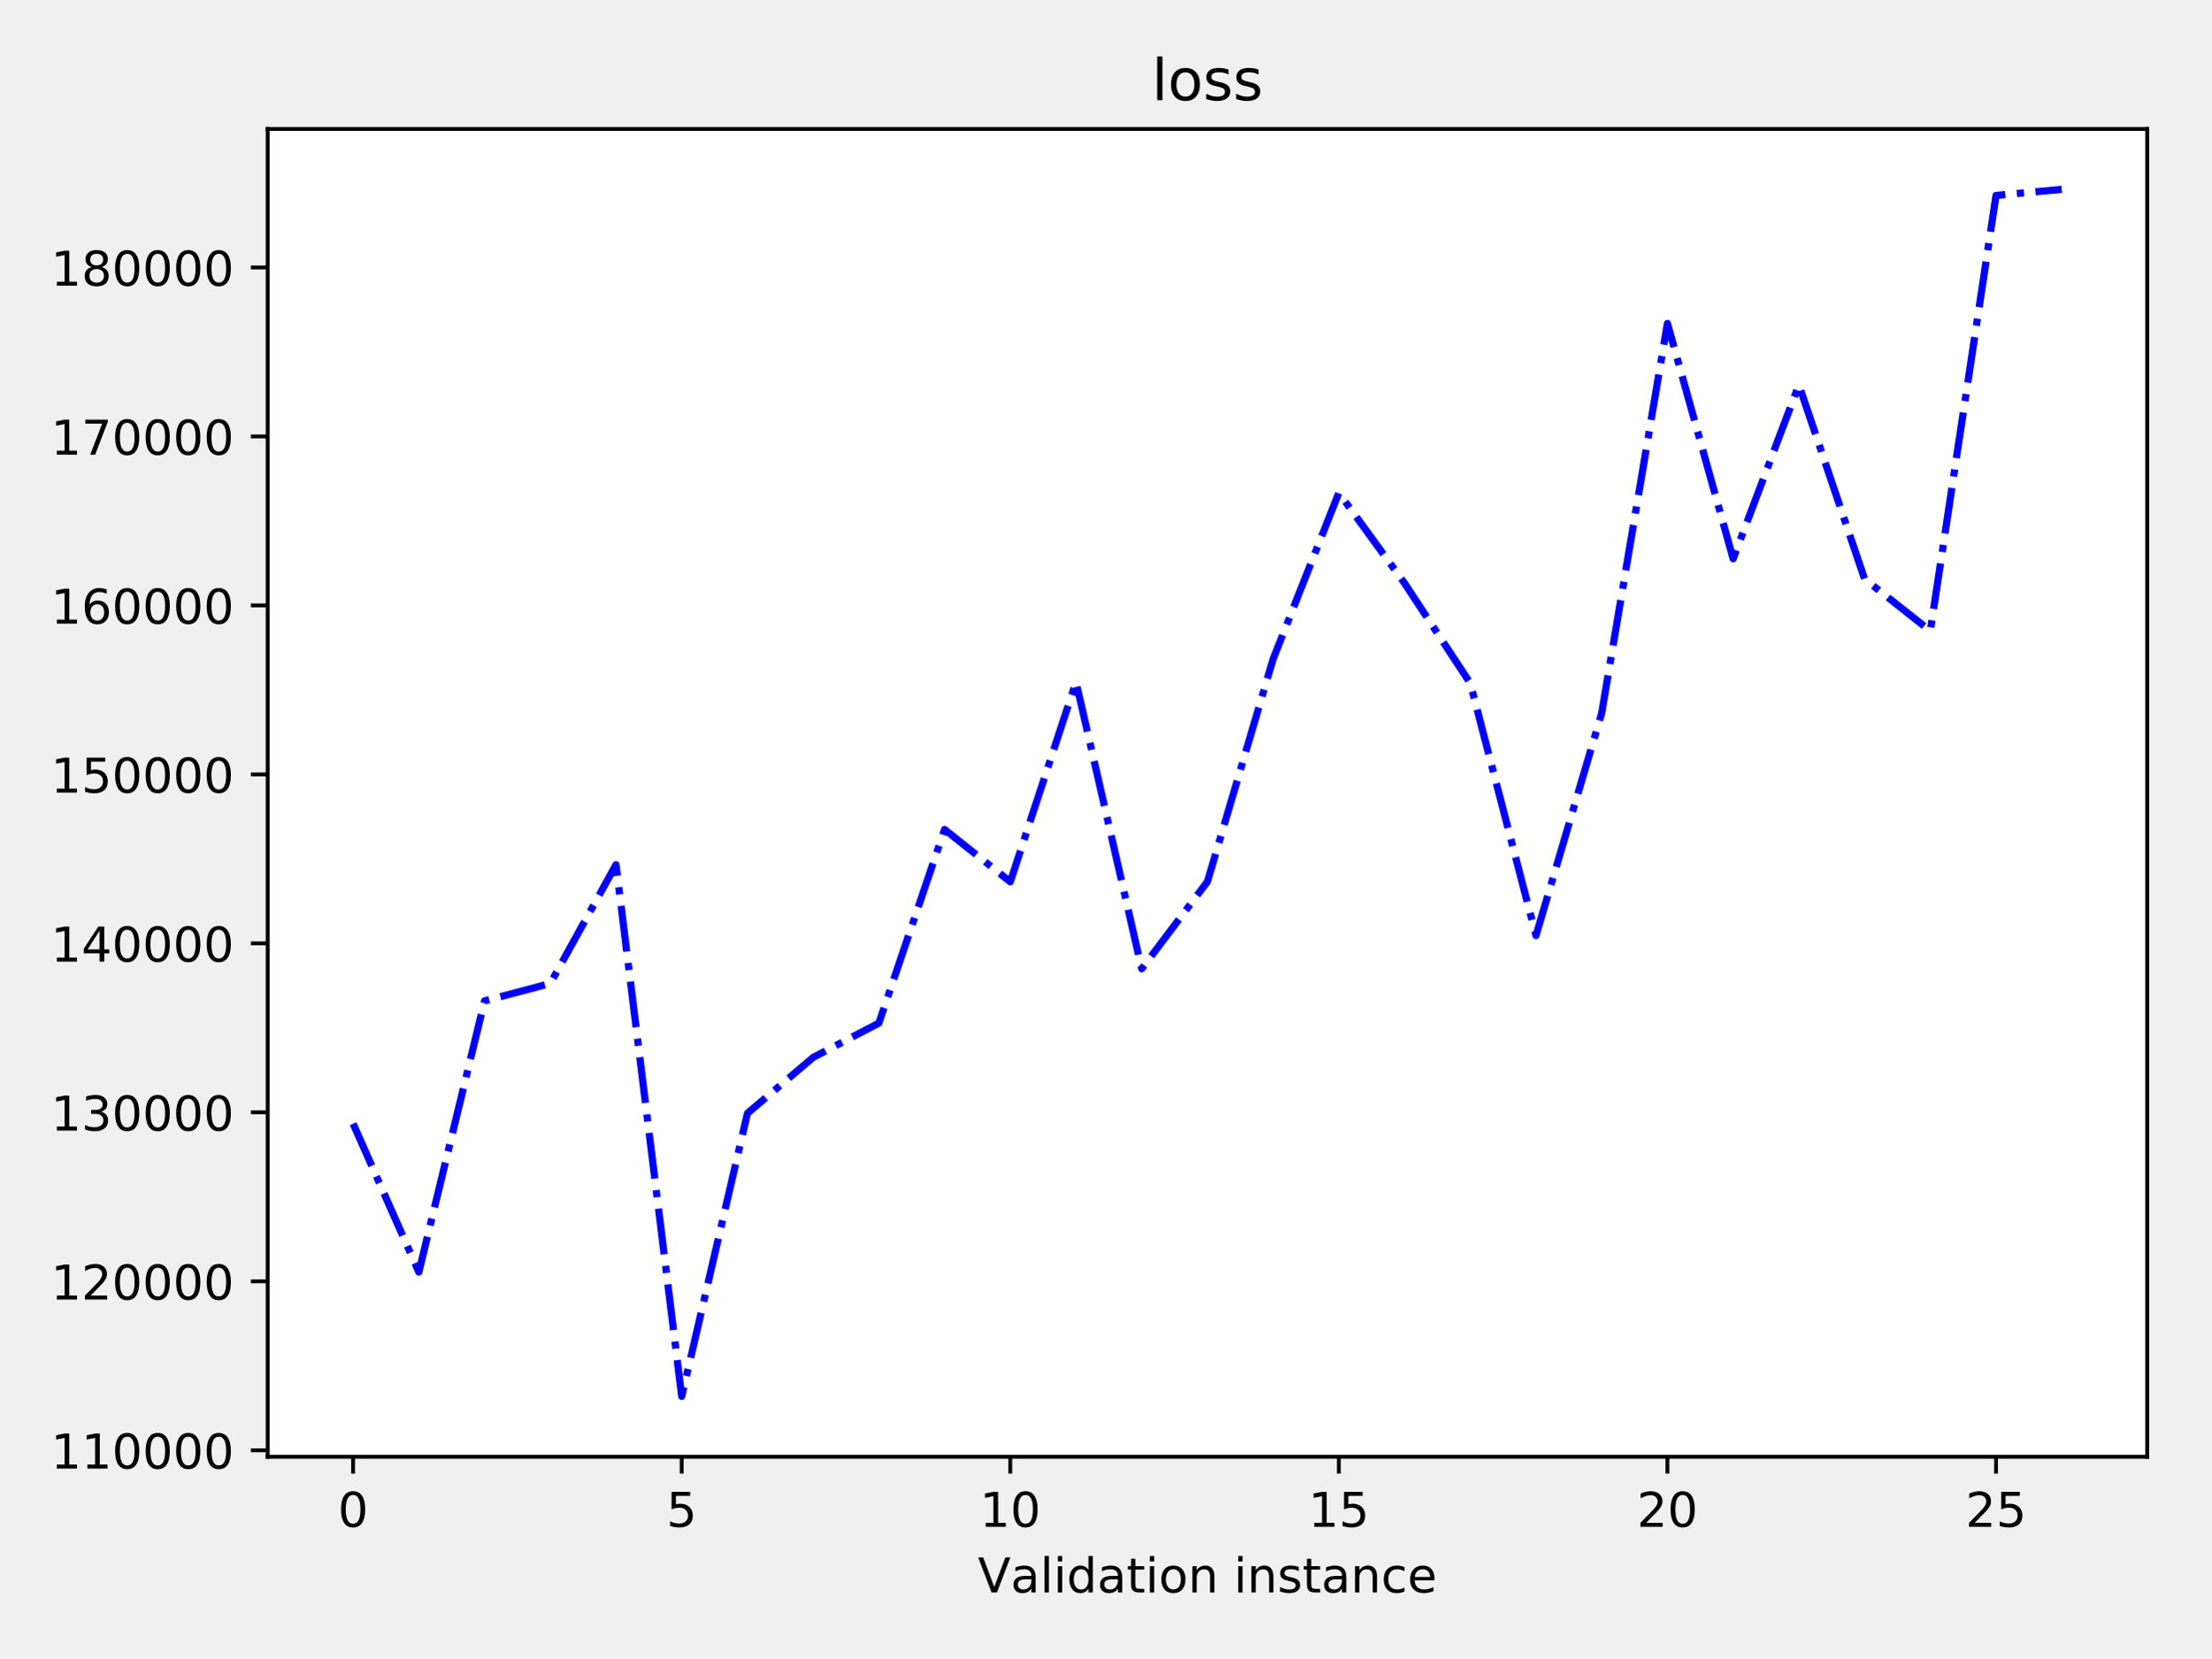
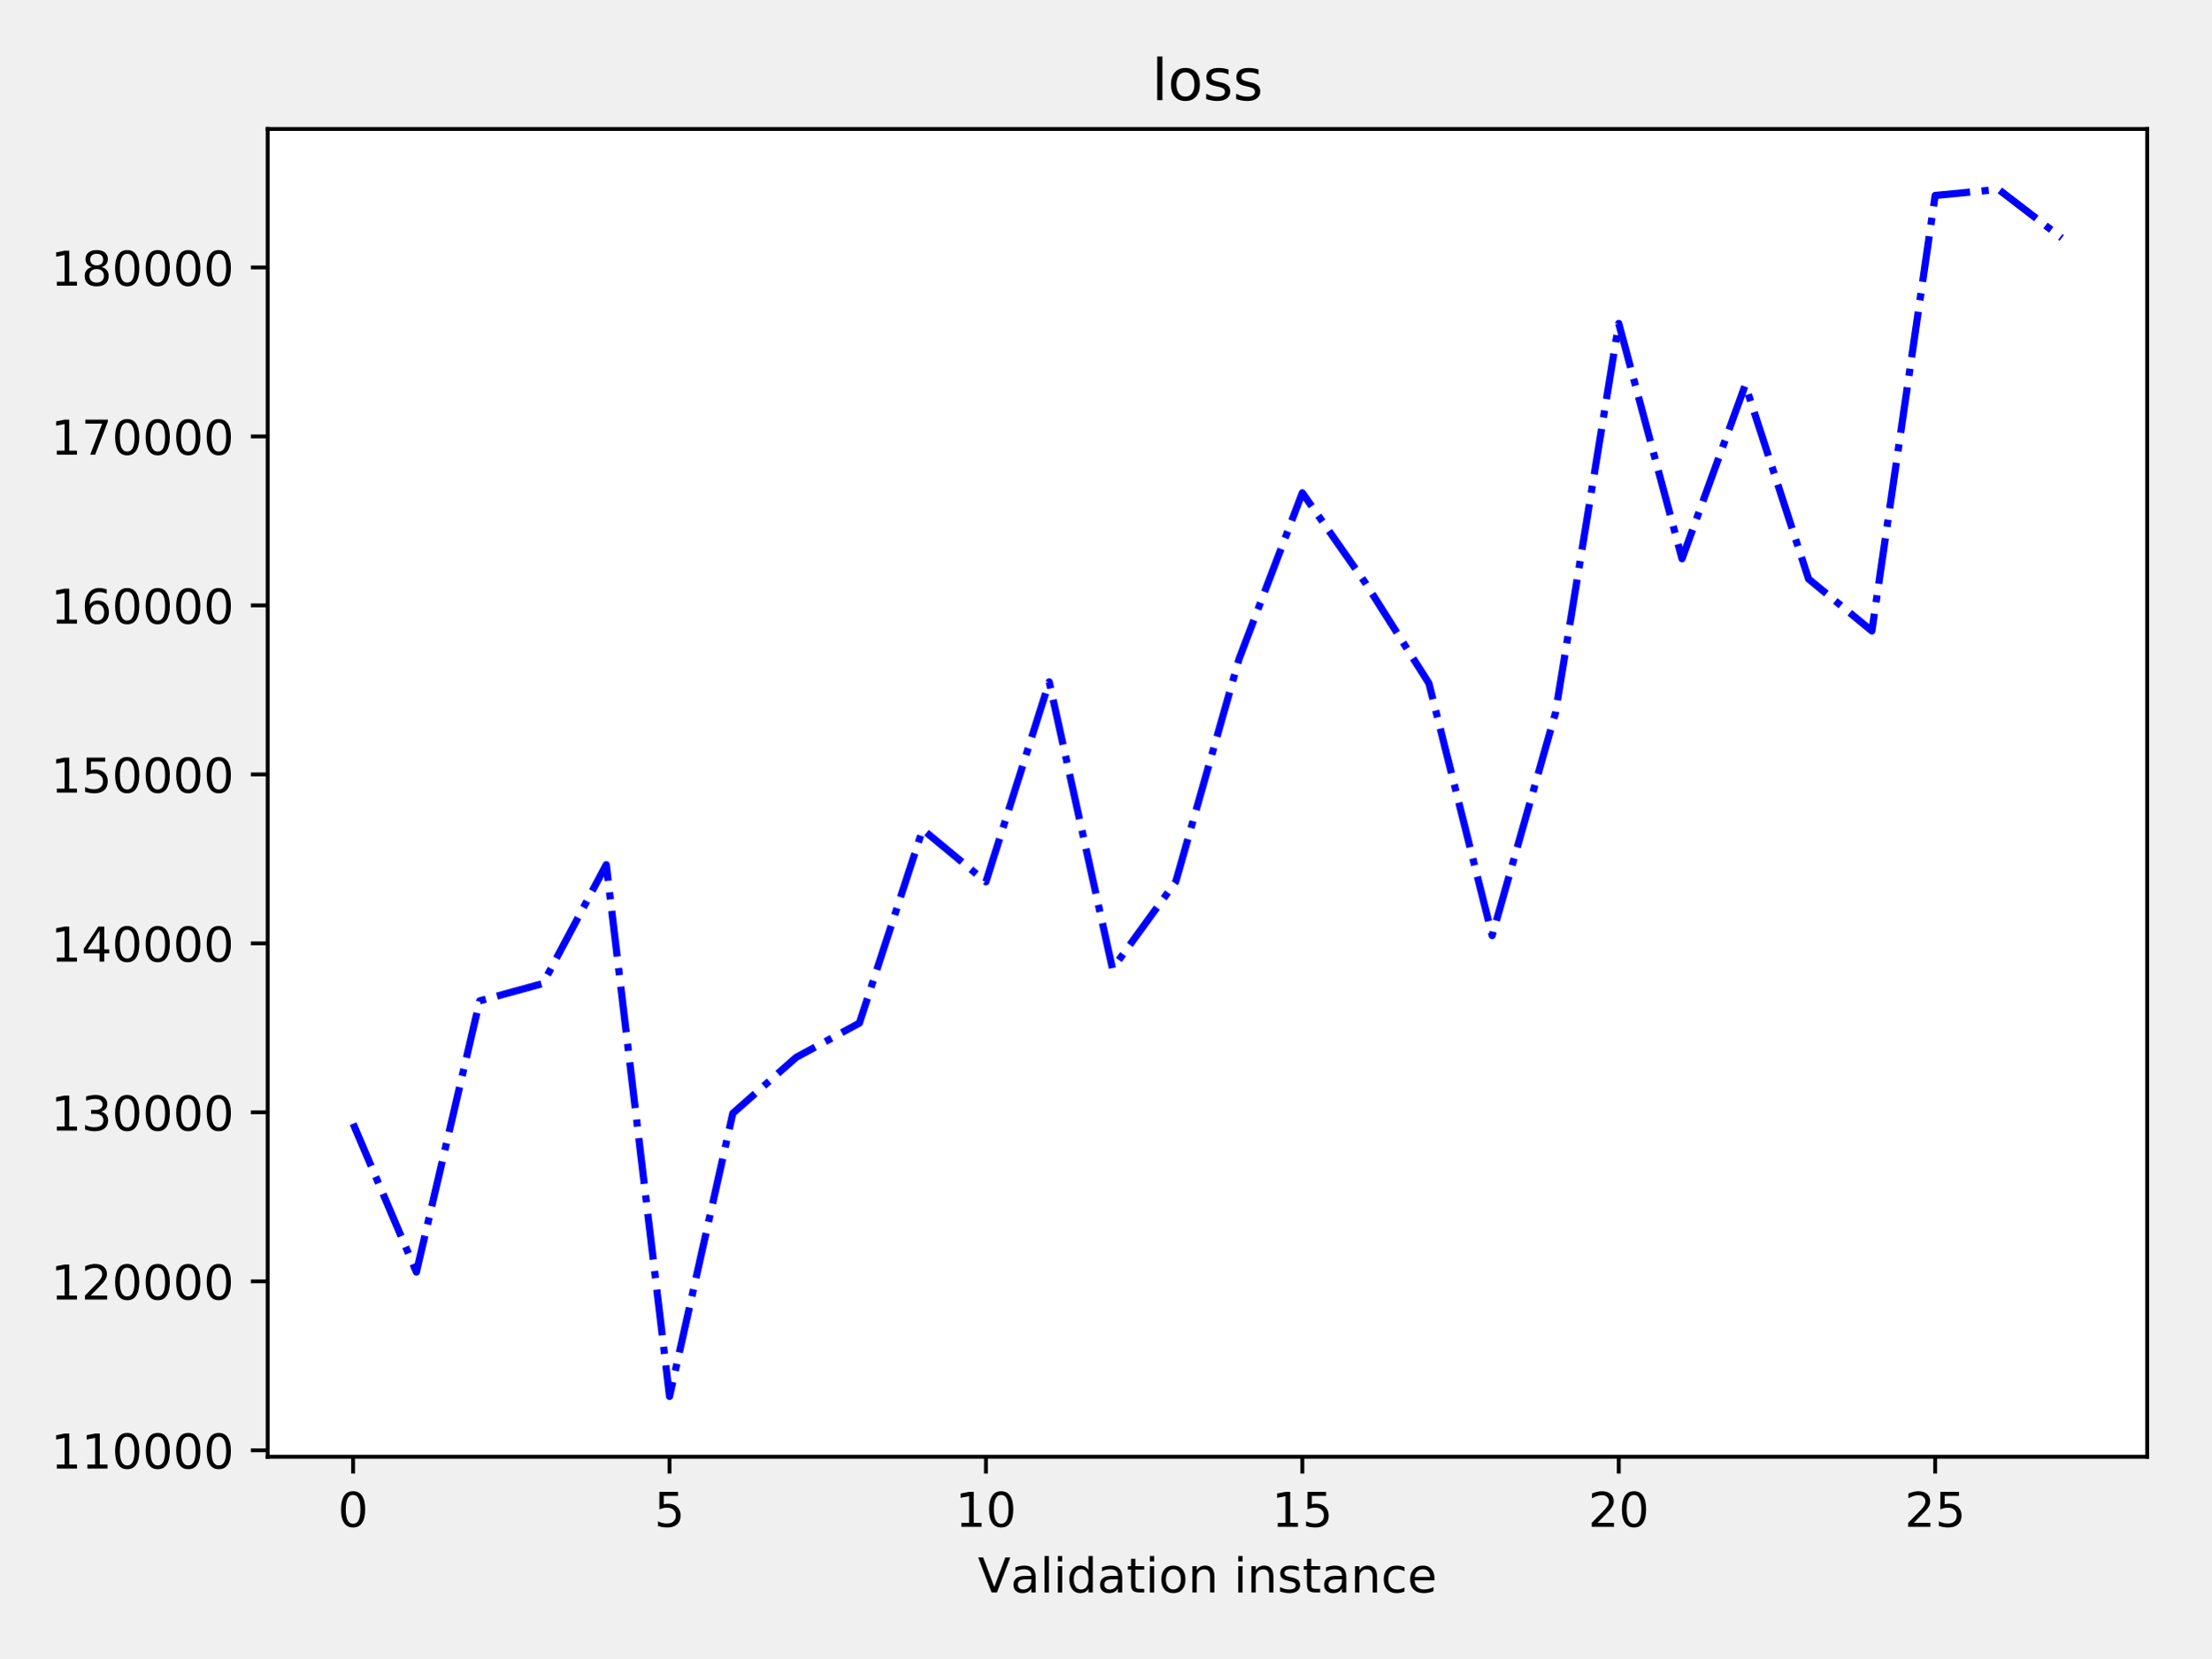
<svg xmlns="http://www.w3.org/2000/svg" xmlns:xlink="http://www.w3.org/1999/xlink" height="345.6pt" version="1.1" viewBox="0 0 460.8 345.6" width="460.8pt">
  <defs>
    <style type="text/css">
*{stroke-linecap:butt;stroke-linejoin:round;}
  </style>
  </defs>
  <g id="figure_1">
    <g id="axes_1">
      <g id="patch_1">
        <path d="M 55.78 303.64  L 447.48 303.64  L 447.48 26.88  L 55.78 26.88  z " style="fill:#ffffff;" />
      </g>
      <g id="matplotlib.axis_1">
        <g id="xtick_1">
          <g id="line2d_1">
            <defs>
-               <path d="M 0 0  L 0 3.5  " id="md291d9da2a" style="stroke:#000000;stroke-width:0.8;" />
-             </defs>
-             <g>
-               <use style="stroke:#000000;stroke-width:0.8;" x="73.585" xlink:href="#md291d9da2a" y="303.64" />
+               <path d="M 0 0  L 0 3.5  " id="m837a4d6645" style="stroke:#000000;stroke-width:0.8;" />
+             </defs>
+             <g>
+               <use style="stroke:#000000;stroke-width:0.8;" x="73.585" xlink:href="#m837a4d6645" y="303.64" />
            </g>
          </g>
          <g id="text_1">
            <defs>
              <path d="M 31.781 66.406  Q 24.172 66.406 20.328 58.906  Q 16.5 51.422 16.5 36.375  Q 16.5 21.391 20.328 13.891  Q 24.172 6.391 31.781 6.391  Q 39.453 6.391 43.281 13.891  Q 47.125 21.391 47.125 36.375  Q 47.125 51.422 43.281 58.906  Q 39.453 66.406 31.781 66.406  z M 31.781 74.219  Q 44.047 74.219 50.516 64.516  Q 56.984 54.828 56.984 36.375  Q 56.984 17.969 50.516 8.266  Q 44.047 -1.422 31.781 -1.422  Q 19.531 -1.422 13.062 8.266  Q 6.594 17.969 6.594 36.375  Q 6.594 54.828 13.062 64.516  Q 19.531 74.219 31.781 74.219  z " id="DejaVuSans-30" />
            </defs>
            <g transform="translate(70.40329 318.2384)scale(0.1 -0.1)">
              <use xlink:href="#DejaVuSans-30" />
            </g>
          </g>
        </g>
        <g id="xtick_2">
          <g id="line2d_2">
            <g>
-               <use style="stroke:#000000;stroke-width:0.8;" x="142.064" xlink:href="#md291d9da2a" y="303.64" />
+               <use style="stroke:#000000;stroke-width:0.8;" x="139.527" xlink:href="#m837a4d6645" y="303.64" />
            </g>
          </g>
          <g id="text_2">
            <defs>
              <path d="M 10.797 72.906  L 49.516 72.906  L 49.516 64.594  L 19.828 64.594  L 19.828 46.734  Q 21.969 47.469 24.109 47.828  Q 26.266 48.188 28.422 48.188  Q 40.625 48.188 47.75 41.5  Q 54.891 34.812 54.891 23.391  Q 54.891 11.625 47.562 5.094  Q 40.234 -1.422 26.906 -1.422  Q 22.312 -1.422 17.547 -0.641  Q 12.797 0.141 7.719 1.703  L 7.719 11.625  Q 12.109 9.234 16.797 8.062  Q 21.484 6.891 26.703 6.891  Q 35.156 6.891 40.078 11.328  Q 45.016 15.766 45.016 23.391  Q 45.016 31 40.078 35.438  Q 35.156 39.891 26.703 39.891  Q 22.75 39.891 18.812 39.016  Q 14.891 38.141 10.797 36.281  z " id="DejaVuSans-35" />
            </defs>
-             <g transform="translate(138.8823 318.2384)scale(0.1 -0.1)">
+             <g transform="translate(136.3461 318.2384)scale(0.1 -0.1)">
              <use xlink:href="#DejaVuSans-35" />
            </g>
          </g>
        </g>
        <g id="xtick_3">
          <g id="line2d_3">
            <g>
-               <use style="stroke:#000000;stroke-width:0.8;" x="210.543" xlink:href="#md291d9da2a" y="303.64" />
+               <use style="stroke:#000000;stroke-width:0.8;" x="205.47" xlink:href="#m837a4d6645" y="303.64" />
            </g>
          </g>
          <g id="text_3">
            <defs>
              <path d="M 12.406 8.297  L 28.516 8.297  L 28.516 63.922  L 10.984 60.406  L 10.984 69.391  L 28.422 72.906  L 38.281 72.906  L 38.281 8.297  L 54.391 8.297  L 54.391 0  L 12.406 0  z " id="DejaVuSans-31" />
            </defs>
-             <g transform="translate(204.1801 318.2384)scale(0.1 -0.1)">
+             <g transform="translate(199.1076 318.2384)scale(0.1 -0.1)">
              <use xlink:href="#DejaVuSans-31" />
              <use x="63.623" xlink:href="#DejaVuSans-30" />
            </g>
          </g>
        </g>
        <g id="xtick_4">
          <g id="line2d_4">
            <g>
-               <use style="stroke:#000000;stroke-width:0.8;" x="279.022" xlink:href="#md291d9da2a" y="303.64" />
+               <use style="stroke:#000000;stroke-width:0.8;" x="271.413" xlink:href="#m837a4d6645" y="303.64" />
            </g>
          </g>
          <g id="text_4">
-             <g transform="translate(272.6591 318.2384)scale(0.1 -0.1)">
+             <g transform="translate(265.0503 318.2384)scale(0.1 -0.1)">
              <use xlink:href="#DejaVuSans-31" />
              <use x="63.623" xlink:href="#DejaVuSans-35" />
            </g>
          </g>
        </g>
        <g id="xtick_5">
          <g id="line2d_5">
            <g>
-               <use style="stroke:#000000;stroke-width:0.8;" x="347.501" xlink:href="#md291d9da2a" y="303.64" />
+               <use style="stroke:#000000;stroke-width:0.8;" x="337.356" xlink:href="#m837a4d6645" y="303.64" />
            </g>
          </g>
          <g id="text_5">
            <defs>
              <path d="M 19.188 8.297  L 53.609 8.297  L 53.609 0  L 7.328 0  L 7.328 8.297  Q 12.938 14.109 22.625 23.891  Q 32.328 33.688 34.812 36.531  Q 39.547 41.844 41.422 45.531  Q 43.312 49.219 43.312 52.781  Q 43.312 58.594 39.234 62.25  Q 35.156 65.922 28.609 65.922  Q 23.969 65.922 18.812 64.312  Q 13.672 62.703 7.812 59.422  L 7.812 69.391  Q 13.766 71.781 18.938 73  Q 24.125 74.219 28.422 74.219  Q 39.75 74.219 46.484 68.547  Q 53.219 62.891 53.219 53.422  Q 53.219 48.922 51.531 44.891  Q 49.859 40.875 45.406 35.406  Q 44.188 33.984 37.641 27.219  Q 31.109 20.453 19.188 8.297  z " id="DejaVuSans-32" />
            </defs>
-             <g transform="translate(341.1381 318.2384)scale(0.1 -0.1)">
+             <g transform="translate(330.9931 318.2384)scale(0.1 -0.1)">
              <use xlink:href="#DejaVuSans-32" />
              <use x="63.623" xlink:href="#DejaVuSans-30" />
            </g>
          </g>
        </g>
        <g id="xtick_6">
          <g id="line2d_6">
            <g>
-               <use style="stroke:#000000;stroke-width:0.8;" x="415.98" xlink:href="#md291d9da2a" y="303.64" />
+               <use style="stroke:#000000;stroke-width:0.8;" x="403.298" xlink:href="#m837a4d6645" y="303.64" />
            </g>
          </g>
          <g id="text_6">
-             <g transform="translate(409.6171 318.2384)scale(0.1 -0.1)">
+             <g transform="translate(396.9359 318.2384)scale(0.1 -0.1)">
              <use xlink:href="#DejaVuSans-32" />
              <use x="63.623" xlink:href="#DejaVuSans-35" />
            </g>
          </g>
        </g>
        <g id="text_7">
          <defs>
            <path d="M 28.609 0  L 0.781 72.906  L 11.078 72.906  L 34.188 11.531  L 57.328 72.906  L 67.578 72.906  L 39.797 0  z " id="DejaVuSans-56" />
            <path d="M 34.281 27.484  Q 23.391 27.484 19.188 25  Q 14.984 22.516 14.984 16.5  Q 14.984 11.719 18.141 8.906  Q 21.297 6.109 26.703 6.109  Q 34.188 6.109 38.703 11.406  Q 43.219 16.703 43.219 25.484  L 43.219 27.484  z M 52.203 31.203  L 52.203 0  L 43.219 0  L 43.219 8.297  Q 40.141 3.328 35.547 0.953  Q 30.953 -1.422 24.312 -1.422  Q 15.922 -1.422 10.953 3.297  Q 6 8.016 6 15.922  Q 6 25.141 12.172 29.828  Q 18.359 34.516 30.609 34.516  L 43.219 34.516  L 43.219 35.406  Q 43.219 41.609 39.141 45  Q 35.062 48.391 27.688 48.391  Q 23 48.391 18.547 47.266  Q 14.109 46.141 10.016 43.891  L 10.016 52.203  Q 14.938 54.109 19.578 55.047  Q 24.219 56 28.609 56  Q 40.484 56 46.344 49.844  Q 52.203 43.703 52.203 31.203  z " id="DejaVuSans-61" />
            <path d="M 9.422 75.984  L 18.406 75.984  L 18.406 0  L 9.422 0  z " id="DejaVuSans-6c" />
            <path d="M 9.422 54.688  L 18.406 54.688  L 18.406 0  L 9.422 0  z M 9.422 75.984  L 18.406 75.984  L 18.406 64.594  L 9.422 64.594  z " id="DejaVuSans-69" />
            <path d="M 45.406 46.391  L 45.406 75.984  L 54.391 75.984  L 54.391 0  L 45.406 0  L 45.406 8.203  Q 42.578 3.328 38.25 0.953  Q 33.938 -1.422 27.875 -1.422  Q 17.969 -1.422 11.734 6.484  Q 5.516 14.406 5.516 27.297  Q 5.516 40.188 11.734 48.094  Q 17.969 56 27.875 56  Q 33.938 56 38.25 53.625  Q 42.578 51.266 45.406 46.391  z M 14.797 27.297  Q 14.797 17.391 18.875 11.75  Q 22.953 6.109 30.078 6.109  Q 37.203 6.109 41.297 11.75  Q 45.406 17.391 45.406 27.297  Q 45.406 37.203 41.297 42.844  Q 37.203 48.484 30.078 48.484  Q 22.953 48.484 18.875 42.844  Q 14.797 37.203 14.797 27.297  z " id="DejaVuSans-64" />
            <path d="M 18.312 70.219  L 18.312 54.688  L 36.812 54.688  L 36.812 47.703  L 18.312 47.703  L 18.312 18.016  Q 18.312 11.328 20.141 9.422  Q 21.969 7.516 27.594 7.516  L 36.812 7.516  L 36.812 0  L 27.594 0  Q 17.188 0 13.234 3.875  Q 9.281 7.766 9.281 18.016  L 9.281 47.703  L 2.688 47.703  L 2.688 54.688  L 9.281 54.688  L 9.281 70.219  z " id="DejaVuSans-74" />
            <path d="M 30.609 48.391  Q 23.391 48.391 19.188 42.75  Q 14.984 37.109 14.984 27.297  Q 14.984 17.484 19.156 11.844  Q 23.344 6.203 30.609 6.203  Q 37.797 6.203 41.984 11.859  Q 46.188 17.531 46.188 27.297  Q 46.188 37.016 41.984 42.703  Q 37.797 48.391 30.609 48.391  z M 30.609 56  Q 42.328 56 49.016 48.375  Q 55.719 40.766 55.719 27.297  Q 55.719 13.875 49.016 6.219  Q 42.328 -1.422 30.609 -1.422  Q 18.844 -1.422 12.172 6.219  Q 5.516 13.875 5.516 27.297  Q 5.516 40.766 12.172 48.375  Q 18.844 56 30.609 56  z " id="DejaVuSans-6f" />
            <path d="M 54.891 33.016  L 54.891 0  L 45.906 0  L 45.906 32.719  Q 45.906 40.484 42.875 44.328  Q 39.844 48.188 33.797 48.188  Q 26.516 48.188 22.312 43.547  Q 18.109 38.922 18.109 30.906  L 18.109 0  L 9.078 0  L 9.078 54.688  L 18.109 54.688  L 18.109 46.188  Q 21.344 51.125 25.703 53.562  Q 30.078 56 35.797 56  Q 45.219 56 50.047 50.172  Q 54.891 44.344 54.891 33.016  z " id="DejaVuSans-6e" />
            <path id="DejaVuSans-20" />
            <path d="M 44.281 53.078  L 44.281 44.578  Q 40.484 46.531 36.375 47.5  Q 32.281 48.484 27.875 48.484  Q 21.188 48.484 17.844 46.438  Q 14.5 44.391 14.5 40.281  Q 14.5 37.156 16.891 35.375  Q 19.281 33.594 26.516 31.984  L 29.594 31.297  Q 39.156 29.25 43.188 25.516  Q 47.219 21.781 47.219 15.094  Q 47.219 7.469 41.188 3.016  Q 35.156 -1.422 24.609 -1.422  Q 20.219 -1.422 15.453 -0.562  Q 10.688 0.297 5.422 2  L 5.422 11.281  Q 10.406 8.688 15.234 7.391  Q 20.062 6.109 24.812 6.109  Q 31.156 6.109 34.562 8.281  Q 37.984 10.453 37.984 14.406  Q 37.984 18.062 35.516 20.016  Q 33.062 21.969 24.703 23.781  L 21.578 24.516  Q 13.234 26.266 9.516 29.906  Q 5.812 33.547 5.812 39.891  Q 5.812 47.609 11.281 51.797  Q 16.75 56 26.812 56  Q 31.781 56 36.172 55.266  Q 40.578 54.547 44.281 53.078  z " id="DejaVuSans-73" />
            <path d="M 48.781 52.594  L 48.781 44.188  Q 44.969 46.297 41.141 47.344  Q 37.312 48.391 33.406 48.391  Q 24.656 48.391 19.812 42.844  Q 14.984 37.312 14.984 27.297  Q 14.984 17.281 19.812 11.734  Q 24.656 6.203 33.406 6.203  Q 37.312 6.203 41.141 7.25  Q 44.969 8.297 48.781 10.406  L 48.781 2.094  Q 45.016 0.344 40.984 -0.531  Q 36.969 -1.422 32.422 -1.422  Q 20.062 -1.422 12.781 6.344  Q 5.516 14.109 5.516 27.297  Q 5.516 40.672 12.859 48.328  Q 20.219 56 33.016 56  Q 37.156 56 41.109 55.141  Q 45.062 54.297 48.781 52.594  z " id="DejaVuSans-63" />
            <path d="M 56.203 29.594  L 56.203 25.203  L 14.891 25.203  Q 15.484 15.922 20.484 11.062  Q 25.484 6.203 34.422 6.203  Q 39.594 6.203 44.453 7.469  Q 49.312 8.734 54.109 11.281  L 54.109 2.781  Q 49.266 0.734 44.188 -0.344  Q 39.109 -1.422 33.891 -1.422  Q 20.797 -1.422 13.156 6.188  Q 5.516 13.812 5.516 26.812  Q 5.516 40.234 12.766 48.109  Q 20.016 56 32.328 56  Q 43.359 56 49.781 48.891  Q 56.203 41.797 56.203 29.594  z M 47.219 32.234  Q 47.125 39.594 43.094 43.984  Q 39.062 48.391 32.422 48.391  Q 24.906 48.391 20.391 44.141  Q 15.875 39.891 15.188 32.172  z " id="DejaVuSans-65" />
          </defs>
          <g transform="translate(203.787 331.9166)scale(0.1 -0.1)">
            <use xlink:href="#DejaVuSans-56" />
            <use x="68.299" xlink:href="#DejaVuSans-61" />
            <use x="129.578" xlink:href="#DejaVuSans-6c" />
            <use x="157.361" xlink:href="#DejaVuSans-69" />
            <use x="185.145" xlink:href="#DejaVuSans-64" />
            <use x="248.621" xlink:href="#DejaVuSans-61" />
            <use x="309.9" xlink:href="#DejaVuSans-74" />
            <use x="349.109" xlink:href="#DejaVuSans-69" />
            <use x="376.893" xlink:href="#DejaVuSans-6f" />
            <use x="438.074" xlink:href="#DejaVuSans-6e" />
            <use x="501.453" xlink:href="#DejaVuSans-20" />
            <use x="533.24" xlink:href="#DejaVuSans-69" />
            <use x="561.023" xlink:href="#DejaVuSans-6e" />
            <use x="624.402" xlink:href="#DejaVuSans-73" />
            <use x="676.502" xlink:href="#DejaVuSans-74" />
            <use x="715.711" xlink:href="#DejaVuSans-61" />
            <use x="776.99" xlink:href="#DejaVuSans-6e" />
            <use x="840.369" xlink:href="#DejaVuSans-63" />
            <use x="895.35" xlink:href="#DejaVuSans-65" />
          </g>
        </g>
      </g>
      <g id="matplotlib.axis_2">
        <g id="ytick_1">
          <g id="line2d_7">
            <defs>
-               <path d="M 0 0  L -3.5 0  " id="mc76e5c2cfd" style="stroke:#000000;stroke-width:0.8;" />
-             </defs>
-             <g>
-               <use style="stroke:#000000;stroke-width:0.8;" x="55.78" xlink:href="#mc76e5c2cfd" y="302.29" />
+               <path d="M 0 0  L -3.5 0  " id="md13f7407c5" style="stroke:#000000;stroke-width:0.8;" />
+             </defs>
+             <g>
+               <use style="stroke:#000000;stroke-width:0.8;" x="55.78" xlink:href="#md13f7407c5" y="302.29" />
            </g>
          </g>
          <g id="text_8">
            <g transform="translate(10.605 306.0896)scale(0.1 -0.1)">
              <use xlink:href="#DejaVuSans-31" />
              <use x="63.623" xlink:href="#DejaVuSans-31" />
              <use x="127.246" xlink:href="#DejaVuSans-30" />
              <use x="190.869" xlink:href="#DejaVuSans-30" />
              <use x="254.492" xlink:href="#DejaVuSans-30" />
              <use x="318.115" xlink:href="#DejaVuSans-30" />
            </g>
          </g>
        </g>
        <g id="ytick_2">
          <g id="line2d_8">
            <g>
-               <use style="stroke:#000000;stroke-width:0.8;" x="55.78" xlink:href="#mc76e5c2cfd" y="267.069" />
+               <use style="stroke:#000000;stroke-width:0.8;" x="55.78" xlink:href="#md13f7407c5" y="267.069" />
            </g>
          </g>
          <g id="text_9">
            <g transform="translate(10.605 270.8682)scale(0.1 -0.1)">
              <use xlink:href="#DejaVuSans-31" />
              <use x="63.623" xlink:href="#DejaVuSans-32" />
              <use x="127.246" xlink:href="#DejaVuSans-30" />
              <use x="190.869" xlink:href="#DejaVuSans-30" />
              <use x="254.492" xlink:href="#DejaVuSans-30" />
              <use x="318.115" xlink:href="#DejaVuSans-30" />
            </g>
          </g>
        </g>
        <g id="ytick_3">
          <g id="line2d_9">
            <g>
-               <use style="stroke:#000000;stroke-width:0.8;" x="55.78" xlink:href="#mc76e5c2cfd" y="231.848" />
+               <use style="stroke:#000000;stroke-width:0.8;" x="55.78" xlink:href="#md13f7407c5" y="231.848" />
            </g>
          </g>
          <g id="text_10">
            <defs>
              <path d="M 40.578 39.312  Q 47.656 37.797 51.625 33  Q 55.609 28.219 55.609 21.188  Q 55.609 10.406 48.188 4.484  Q 40.766 -1.422 27.094 -1.422  Q 22.516 -1.422 17.656 -0.516  Q 12.797 0.391 7.625 2.203  L 7.625 11.719  Q 11.719 9.328 16.594 8.109  Q 21.484 6.891 26.812 6.891  Q 36.078 6.891 40.938 10.547  Q 45.797 14.203 45.797 21.188  Q 45.797 27.641 41.281 31.266  Q 36.766 34.906 28.719 34.906  L 20.219 34.906  L 20.219 43.016  L 29.109 43.016  Q 36.375 43.016 40.234 45.922  Q 44.094 48.828 44.094 54.297  Q 44.094 59.906 40.109 62.906  Q 36.141 65.922 28.719 65.922  Q 24.656 65.922 20.016 65.031  Q 15.375 64.156 9.812 62.312  L 9.812 71.094  Q 15.438 72.656 20.344 73.438  Q 25.25 74.219 29.594 74.219  Q 40.828 74.219 47.359 69.109  Q 53.906 64.016 53.906 55.328  Q 53.906 49.266 50.438 45.094  Q 46.969 40.922 40.578 39.312  z " id="DejaVuSans-33" />
            </defs>
            <g transform="translate(10.605 235.6469)scale(0.1 -0.1)">
              <use xlink:href="#DejaVuSans-31" />
              <use x="63.623" xlink:href="#DejaVuSans-33" />
              <use x="127.246" xlink:href="#DejaVuSans-30" />
              <use x="190.869" xlink:href="#DejaVuSans-30" />
              <use x="254.492" xlink:href="#DejaVuSans-30" />
              <use x="318.115" xlink:href="#DejaVuSans-30" />
            </g>
          </g>
        </g>
        <g id="ytick_4">
          <g id="line2d_10">
            <g>
-               <use style="stroke:#000000;stroke-width:0.8;" x="55.78" xlink:href="#mc76e5c2cfd" y="196.626" />
+               <use style="stroke:#000000;stroke-width:0.8;" x="55.78" xlink:href="#md13f7407c5" y="196.626" />
            </g>
          </g>
          <g id="text_11">
            <defs>
              <path d="M 37.797 64.312  L 12.891 25.391  L 37.797 25.391  z M 35.203 72.906  L 47.609 72.906  L 47.609 25.391  L 58.016 25.391  L 58.016 17.188  L 47.609 17.188  L 47.609 0  L 37.797 0  L 37.797 17.188  L 4.891 17.188  L 4.891 26.703  z " id="DejaVuSans-34" />
            </defs>
            <g transform="translate(10.605 200.4255)scale(0.1 -0.1)">
              <use xlink:href="#DejaVuSans-31" />
              <use x="63.623" xlink:href="#DejaVuSans-34" />
              <use x="127.246" xlink:href="#DejaVuSans-30" />
              <use x="190.869" xlink:href="#DejaVuSans-30" />
              <use x="254.492" xlink:href="#DejaVuSans-30" />
              <use x="318.115" xlink:href="#DejaVuSans-30" />
            </g>
          </g>
        </g>
        <g id="ytick_5">
          <g id="line2d_11">
            <g>
-               <use style="stroke:#000000;stroke-width:0.8;" x="55.78" xlink:href="#mc76e5c2cfd" y="161.405" />
+               <use style="stroke:#000000;stroke-width:0.8;" x="55.78" xlink:href="#md13f7407c5" y="161.405" />
            </g>
          </g>
          <g id="text_12">
            <g transform="translate(10.605 165.2041)scale(0.1 -0.1)">
              <use xlink:href="#DejaVuSans-31" />
              <use x="63.623" xlink:href="#DejaVuSans-35" />
              <use x="127.246" xlink:href="#DejaVuSans-30" />
              <use x="190.869" xlink:href="#DejaVuSans-30" />
              <use x="254.492" xlink:href="#DejaVuSans-30" />
              <use x="318.115" xlink:href="#DejaVuSans-30" />
            </g>
          </g>
        </g>
        <g id="ytick_6">
          <g id="line2d_12">
            <g>
-               <use style="stroke:#000000;stroke-width:0.8;" x="55.78" xlink:href="#mc76e5c2cfd" y="126.184" />
+               <use style="stroke:#000000;stroke-width:0.8;" x="55.78" xlink:href="#md13f7407c5" y="126.184" />
            </g>
          </g>
          <g id="text_13">
            <defs>
              <path d="M 33.016 40.375  Q 26.375 40.375 22.484 35.828  Q 18.609 31.297 18.609 23.391  Q 18.609 15.531 22.484 10.953  Q 26.375 6.391 33.016 6.391  Q 39.656 6.391 43.531 10.953  Q 47.406 15.531 47.406 23.391  Q 47.406 31.297 43.531 35.828  Q 39.656 40.375 33.016 40.375  z M 52.594 71.297  L 52.594 62.312  Q 48.875 64.062 45.094 64.984  Q 41.312 65.922 37.594 65.922  Q 27.828 65.922 22.672 59.328  Q 17.531 52.734 16.797 39.406  Q 19.672 43.656 24.016 45.922  Q 28.375 48.188 33.594 48.188  Q 44.578 48.188 50.953 41.516  Q 57.328 34.859 57.328 23.391  Q 57.328 12.156 50.688 5.359  Q 44.047 -1.422 33.016 -1.422  Q 20.359 -1.422 13.672 8.266  Q 6.984 17.969 6.984 36.375  Q 6.984 53.656 15.188 63.938  Q 23.391 74.219 37.203 74.219  Q 40.922 74.219 44.703 73.484  Q 48.484 72.75 52.594 71.297  z " id="DejaVuSans-36" />
            </defs>
            <g transform="translate(10.605 129.9828)scale(0.1 -0.1)">
              <use xlink:href="#DejaVuSans-31" />
              <use x="63.623" xlink:href="#DejaVuSans-36" />
              <use x="127.246" xlink:href="#DejaVuSans-30" />
              <use x="190.869" xlink:href="#DejaVuSans-30" />
              <use x="254.492" xlink:href="#DejaVuSans-30" />
              <use x="318.115" xlink:href="#DejaVuSans-30" />
            </g>
          </g>
        </g>
        <g id="ytick_7">
          <g id="line2d_13">
            <g>
-               <use style="stroke:#000000;stroke-width:0.8;" x="55.78" xlink:href="#mc76e5c2cfd" y="90.962" />
+               <use style="stroke:#000000;stroke-width:0.8;" x="55.78" xlink:href="#md13f7407c5" y="90.962" />
            </g>
          </g>
          <g id="text_14">
            <defs>
              <path d="M 8.203 72.906  L 55.078 72.906  L 55.078 68.703  L 28.609 0  L 18.312 0  L 43.219 64.594  L 8.203 64.594  z " id="DejaVuSans-37" />
            </defs>
            <g transform="translate(10.605 94.76143)scale(0.1 -0.1)">
              <use xlink:href="#DejaVuSans-31" />
              <use x="63.623" xlink:href="#DejaVuSans-37" />
              <use x="127.246" xlink:href="#DejaVuSans-30" />
              <use x="190.869" xlink:href="#DejaVuSans-30" />
              <use x="254.492" xlink:href="#DejaVuSans-30" />
              <use x="318.115" xlink:href="#DejaVuSans-30" />
            </g>
          </g>
        </g>
        <g id="ytick_8">
          <g id="line2d_14">
            <g>
-               <use style="stroke:#000000;stroke-width:0.8;" x="55.78" xlink:href="#mc76e5c2cfd" y="55.741" />
+               <use style="stroke:#000000;stroke-width:0.8;" x="55.78" xlink:href="#md13f7407c5" y="55.741" />
            </g>
          </g>
          <g id="text_15">
            <defs>
              <path d="M 31.781 34.625  Q 24.75 34.625 20.719 30.859  Q 16.703 27.094 16.703 20.516  Q 16.703 13.922 20.719 10.156  Q 24.75 6.391 31.781 6.391  Q 38.812 6.391 42.859 10.172  Q 46.922 13.969 46.922 20.516  Q 46.922 27.094 42.891 30.859  Q 38.875 34.625 31.781 34.625  z M 21.922 38.812  Q 15.578 40.375 12.031 44.719  Q 8.5 49.078 8.5 55.328  Q 8.5 64.062 14.719 69.141  Q 20.953 74.219 31.781 74.219  Q 42.672 74.219 48.875 69.141  Q 55.078 64.062 55.078 55.328  Q 55.078 49.078 51.531 44.719  Q 48 40.375 41.703 38.812  Q 48.828 37.156 52.797 32.312  Q 56.781 27.484 56.781 20.516  Q 56.781 9.906 50.312 4.234  Q 43.844 -1.422 31.781 -1.422  Q 19.734 -1.422 13.25 4.234  Q 6.781 9.906 6.781 20.516  Q 6.781 27.484 10.781 32.312  Q 14.797 37.156 21.922 38.812  z M 18.312 54.391  Q 18.312 48.734 21.844 45.562  Q 25.391 42.391 31.781 42.391  Q 38.141 42.391 41.719 45.562  Q 45.312 48.734 45.312 54.391  Q 45.312 60.062 41.719 63.234  Q 38.141 66.406 31.781 66.406  Q 25.391 66.406 21.844 63.234  Q 18.312 60.062 18.312 54.391  z " id="DejaVuSans-38" />
            </defs>
            <g transform="translate(10.605 59.54007)scale(0.1 -0.1)">
              <use xlink:href="#DejaVuSans-31" />
              <use x="63.623" xlink:href="#DejaVuSans-38" />
              <use x="127.246" xlink:href="#DejaVuSans-30" />
              <use x="190.869" xlink:href="#DejaVuSans-30" />
              <use x="254.492" xlink:href="#DejaVuSans-30" />
              <use x="318.115" xlink:href="#DejaVuSans-30" />
            </g>
          </g>
        </g>
      </g>
      <g id="line2d_15">
-         <path clip-path="url(#p5c7029673a)" d="M 73.585 234.216  L 87.28 265.142  L 100.976 208.614  L 114.672 204.993  L 128.368 180.226  L 142.064 291.06  L 155.759 232.049  L 169.455 220.402  L 183.151 213.251  L 196.847 172.878  L 210.543 183.796  L 224.238 142.116  L 237.934 201.923  L 251.63 183.76  L 265.326 137.352  L 279.022 102.717  L 292.717 121.567  L 306.413 142.409  L 320.109 194.998  L 333.805 148.606  L 347.501 67.409  L 361.196 116.462  L 374.892 80.213  L 388.588 120.675  L 402.284 131.508  L 415.98 40.737  L 429.675 39.46  " style="fill:none;stroke:#0000ff;stroke-dasharray:9.6,2.4,1.5,2.4;stroke-dashoffset:0;stroke-width:1.5;" />
+         <path clip-path="url(#p991c5a8df3)" d="M 73.585 234.216  L 86.773 265.142  L 99.962 208.614  L 113.15 204.993  L 126.339 180.226  L 139.527 291.06  L 152.716 232.049  L 165.904 220.402  L 179.093 213.251  L 192.282 172.878  L 205.47 183.796  L 218.659 142.116  L 231.847 201.923  L 245.036 183.76  L 258.224 137.352  L 271.413 102.717  L 284.601 121.567  L 297.79 142.409  L 310.978 194.998  L 324.167 148.606  L 337.356 67.409  L 350.544 116.462  L 363.733 80.213  L 376.921 120.675  L 390.11 131.508  L 403.298 40.737  L 416.487 39.46  L 429.675 49.593  " style="fill:none;stroke:#0000ff;stroke-dasharray:9.6,2.4,1.5,2.4;stroke-dashoffset:0;stroke-width:1.5;" />
      </g>
      <g id="patch_2">
        <path d="M 55.78 303.64  L 55.78 26.88  " style="fill:none;stroke:#000000;stroke-linecap:square;stroke-linejoin:miter;stroke-width:0.8;" />
      </g>
      <g id="patch_3">
        <path d="M 447.48 303.64  L 447.48 26.88  " style="fill:none;stroke:#000000;stroke-linecap:square;stroke-linejoin:miter;stroke-width:0.8;" />
      </g>
      <g id="patch_4">
        <path d="M 55.78 303.64  L 447.48 303.64  " style="fill:none;stroke:#000000;stroke-linecap:square;stroke-linejoin:miter;stroke-width:0.8;" />
      </g>
      <g id="patch_5">
        <path d="M 55.78 26.88  L 447.48 26.88  " style="fill:none;stroke:#000000;stroke-linecap:square;stroke-linejoin:miter;stroke-width:0.8;" />
      </g>
      <g id="text_16">
        <g transform="translate(240.0406 20.88)scale(0.12 -0.12)">
          <use xlink:href="#DejaVuSans-6c" />
          <use x="27.783" xlink:href="#DejaVuSans-6f" />
          <use x="88.965" xlink:href="#DejaVuSans-73" />
          <use x="141.064" xlink:href="#DejaVuSans-73" />
        </g>
      </g>
    </g>
  </g>
  <defs>
-     <clipPath id="p5c7029673a">
+     <clipPath id="p991c5a8df3">
      <rect height="276.76" width="391.7" x="55.78" y="26.88" />
    </clipPath>
  </defs>
</svg>
